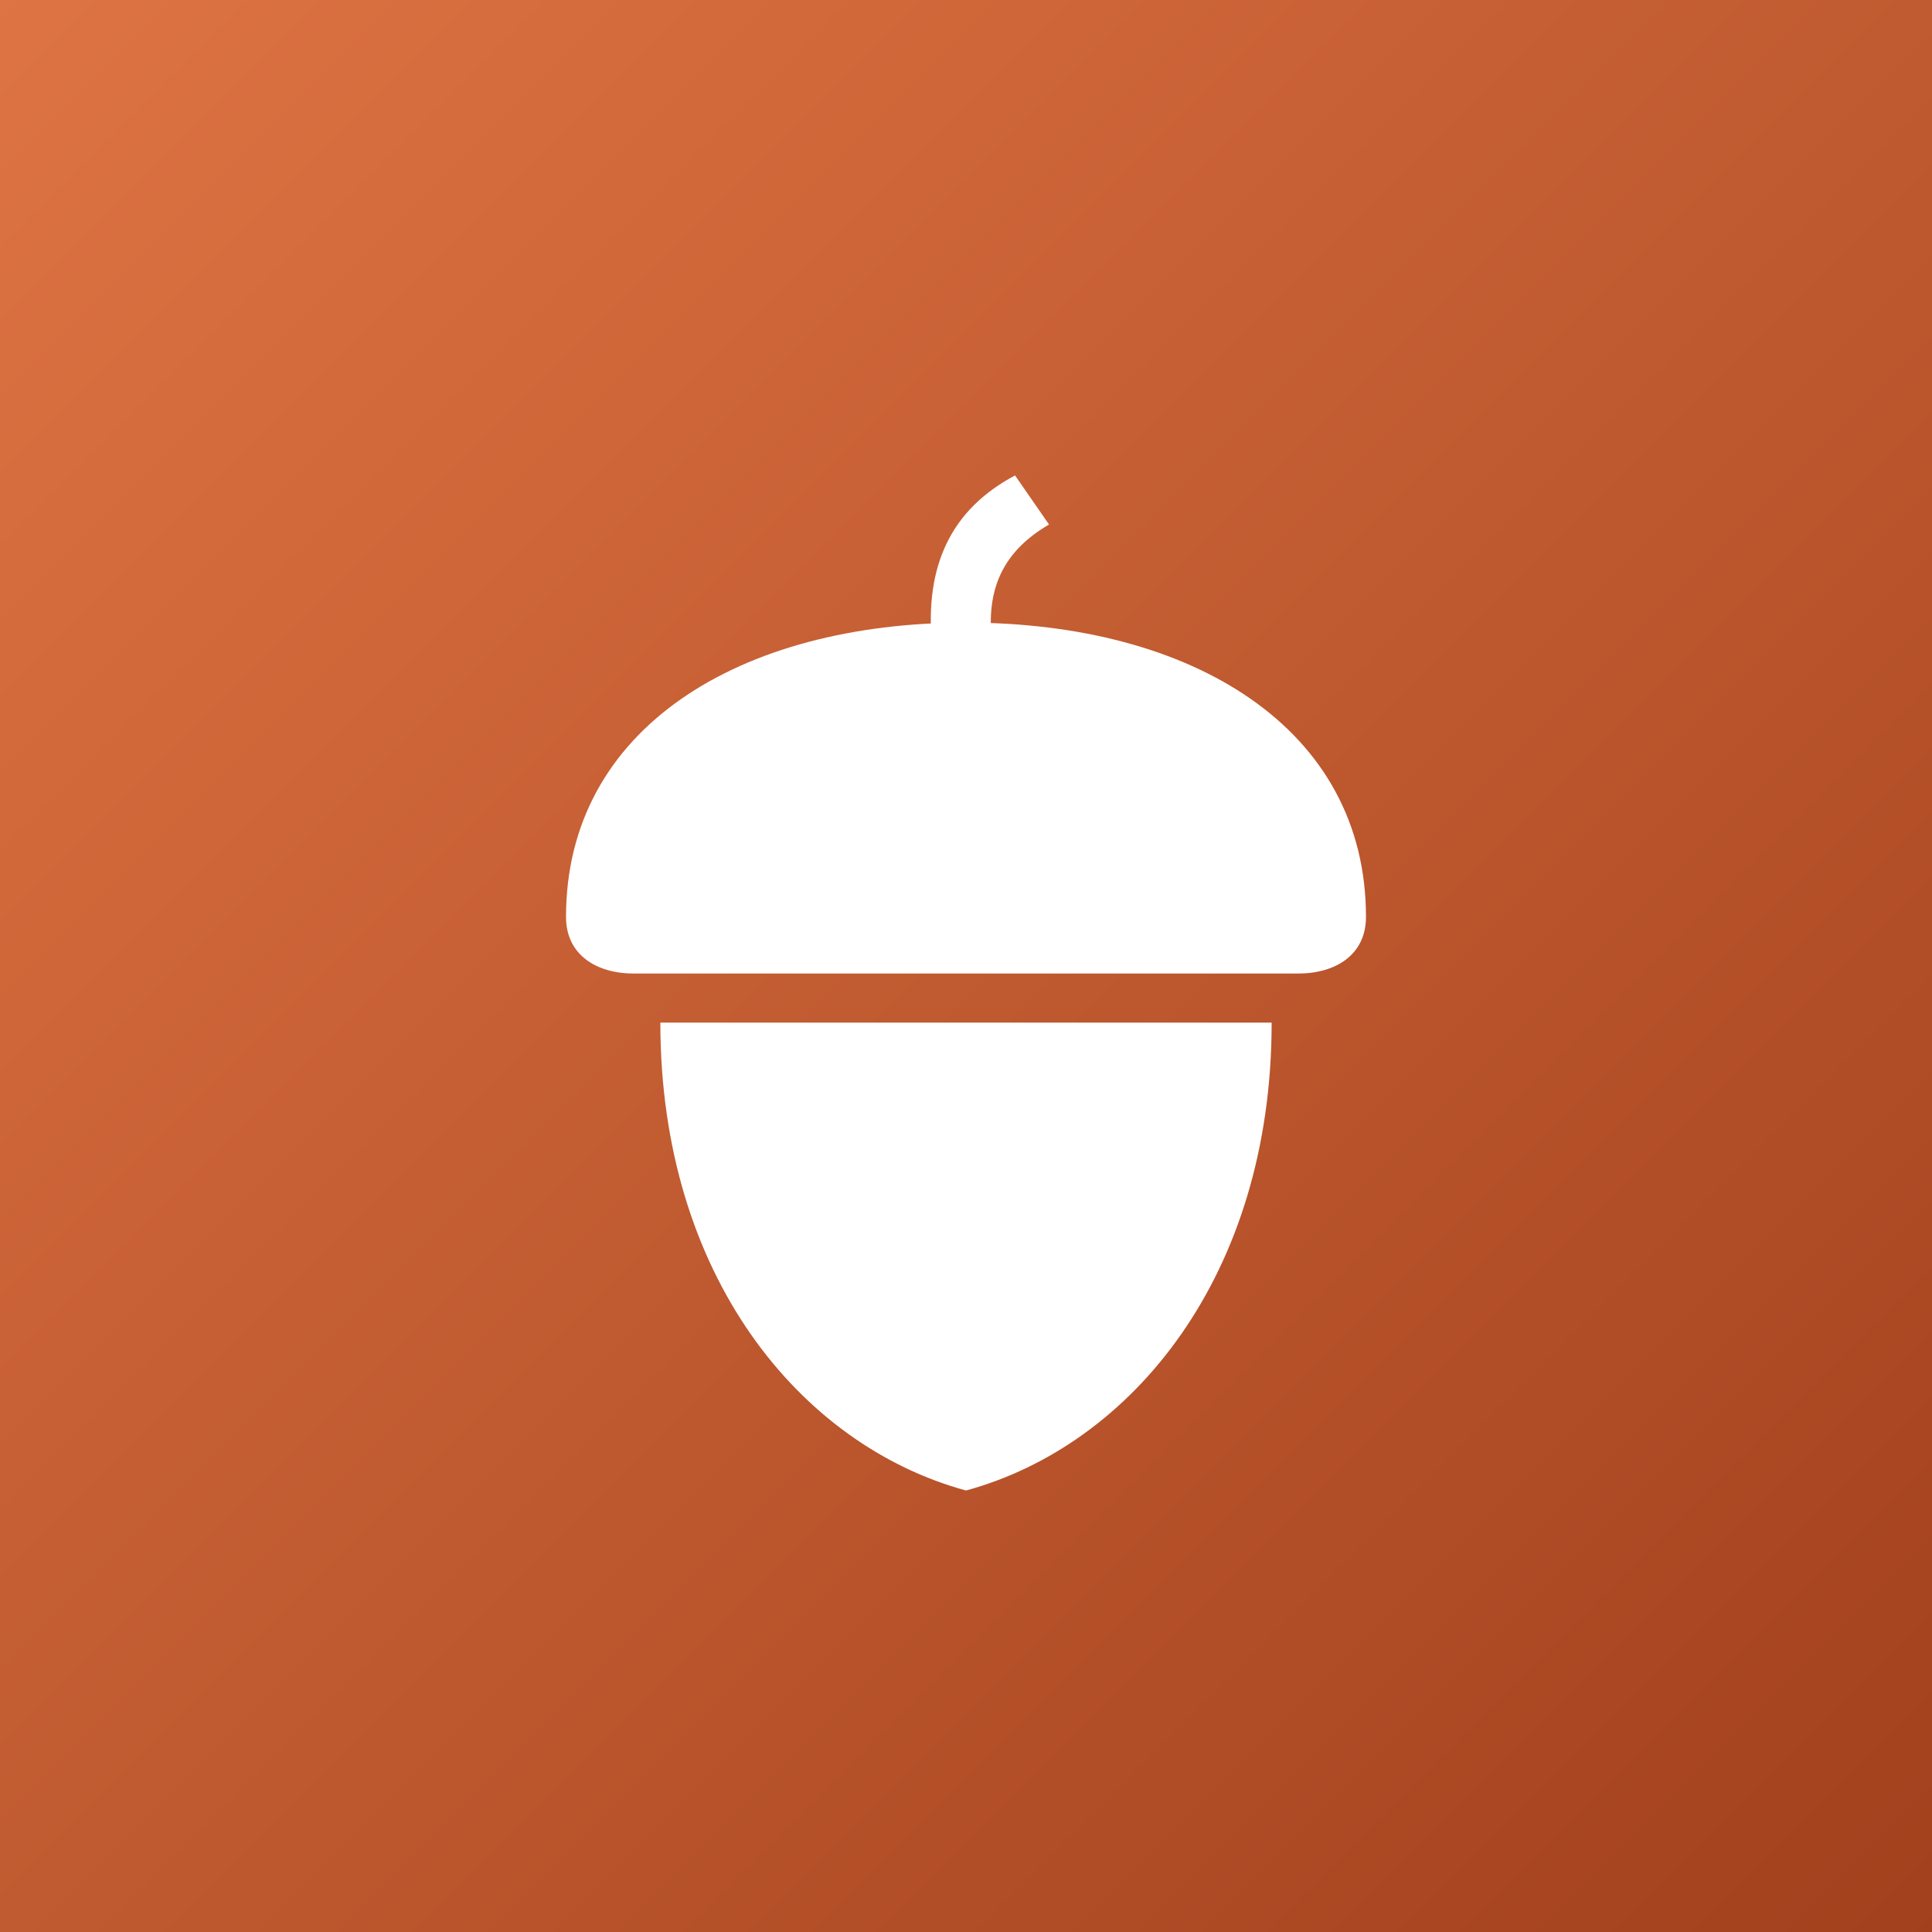
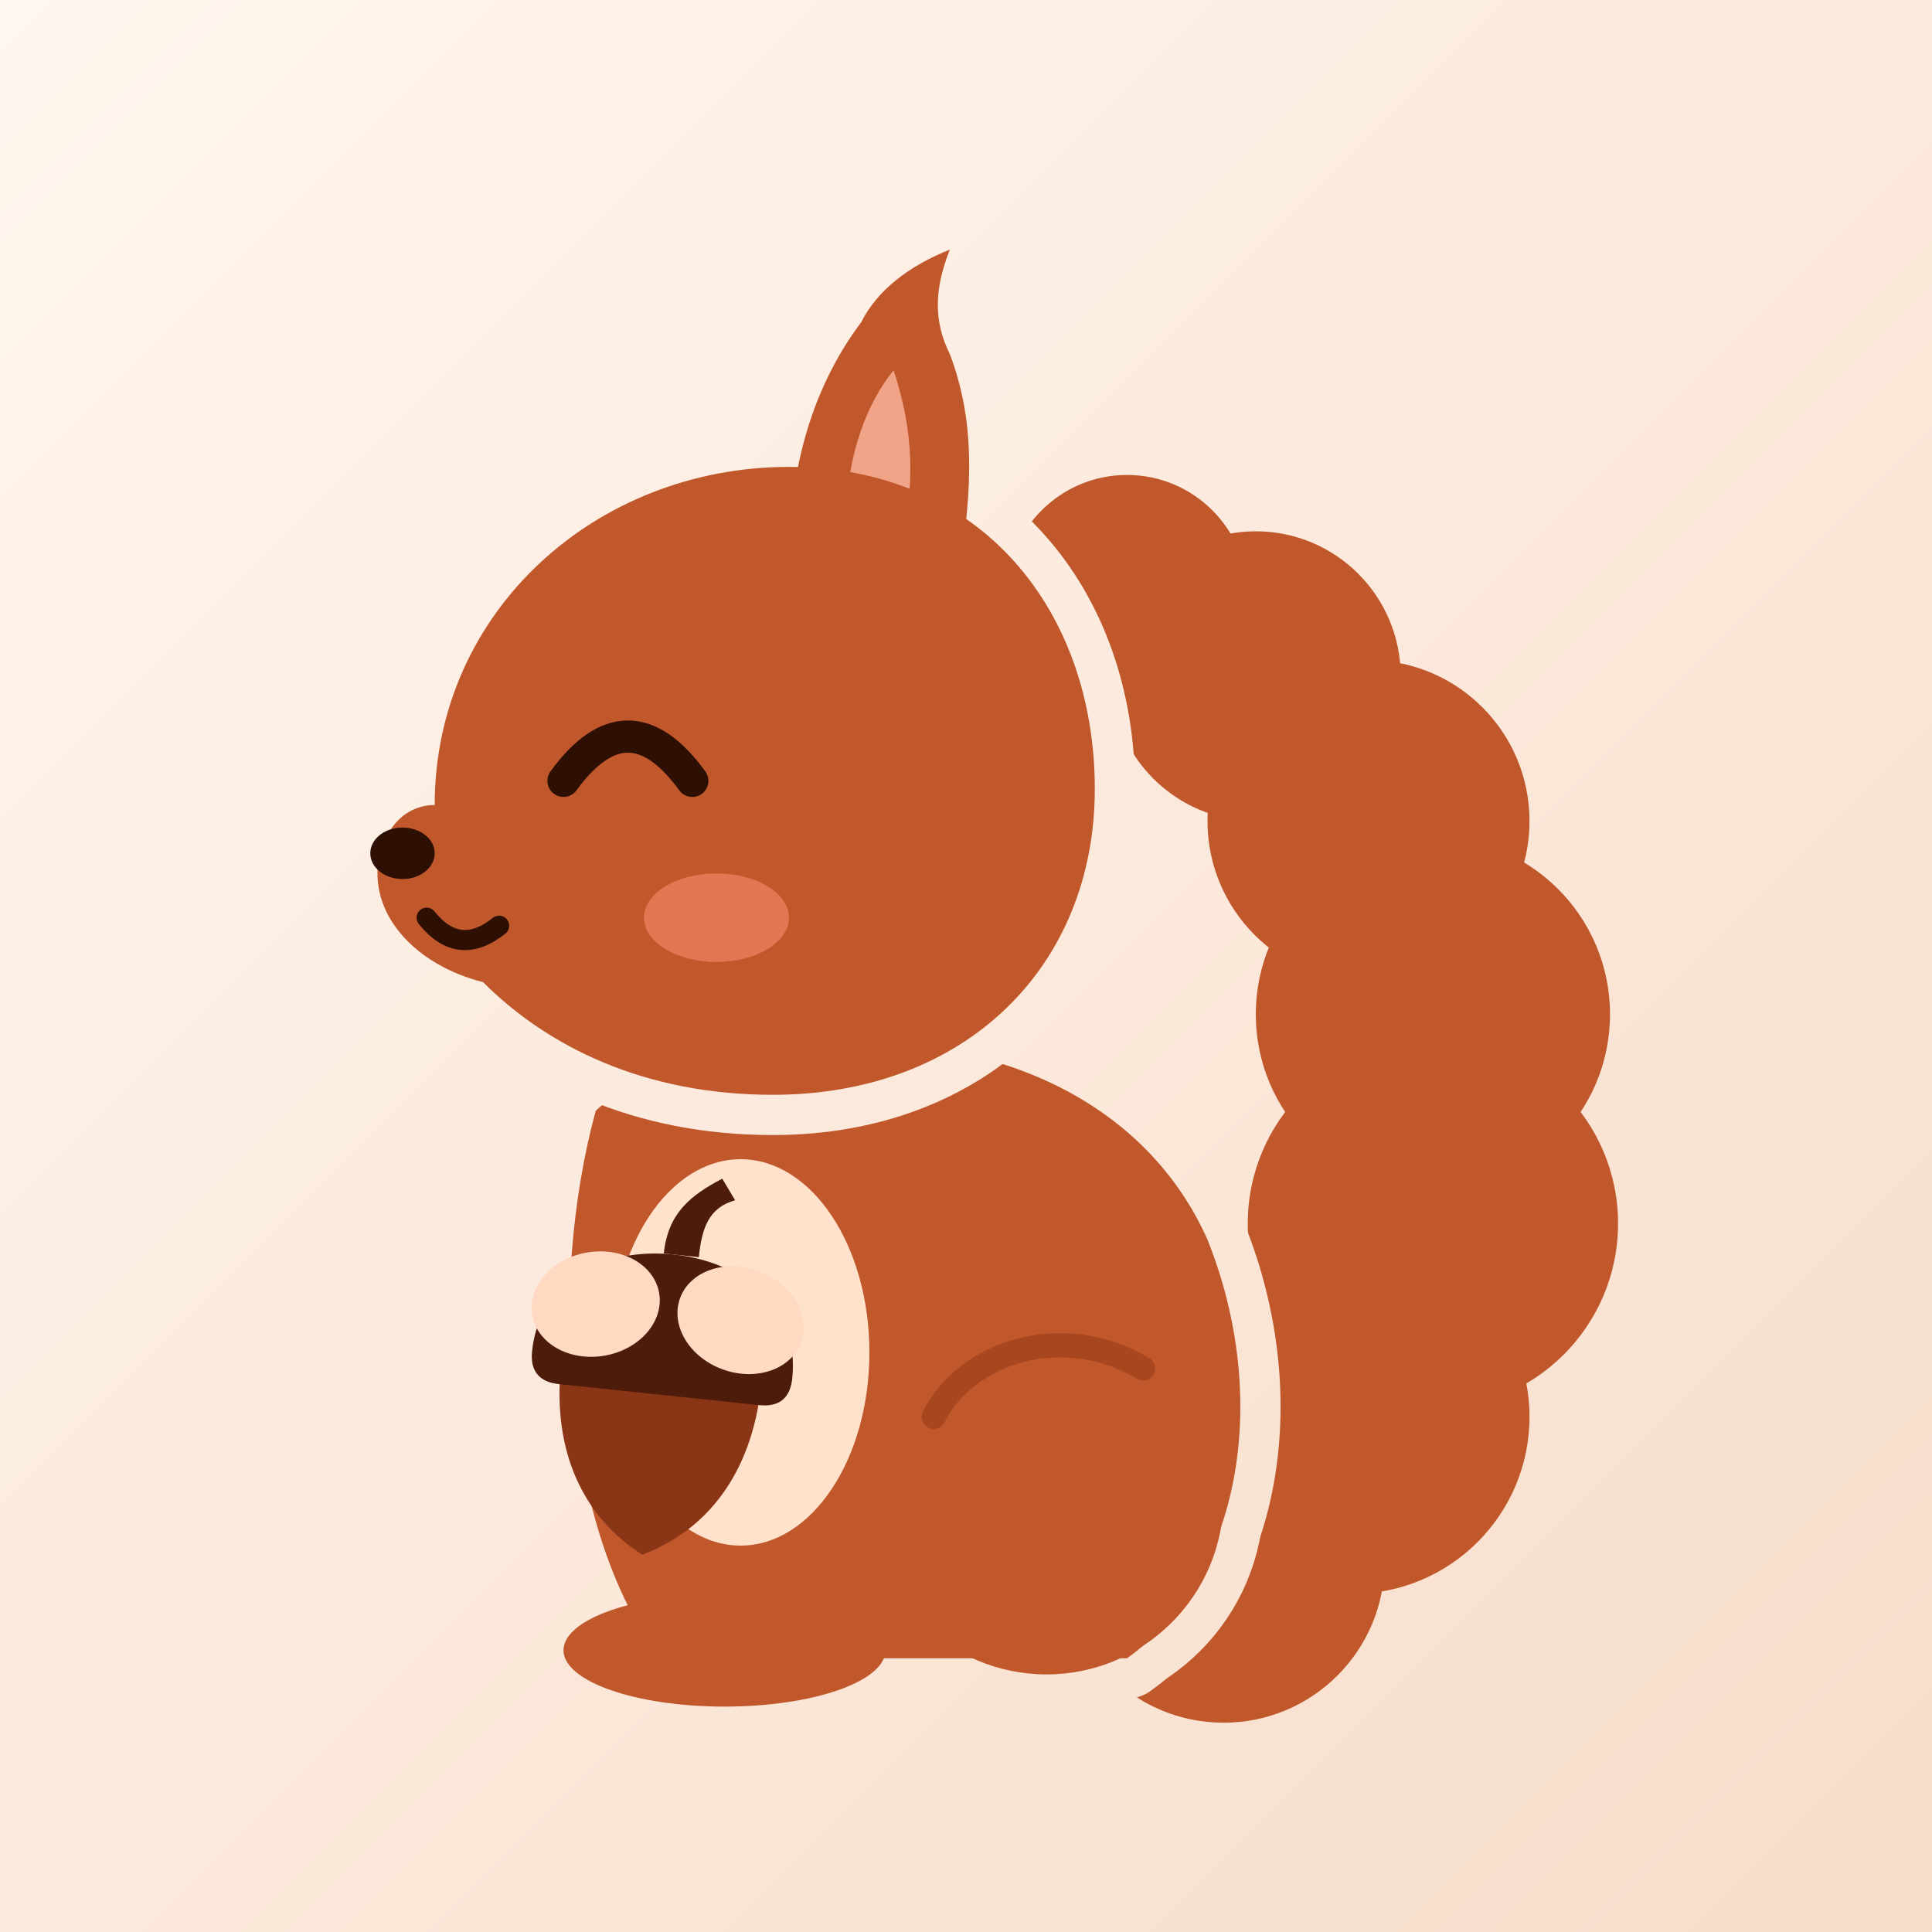
<svg xmlns="http://www.w3.org/2000/svg" viewBox="0 0 1024 1024">
-   <defs>
-     <linearGradient id="bg" x1="0" y1="0" x2="1" y2="1">
-       <stop offset="0" stop-color="#DE7443" />
-       <stop offset="1" stop-color="#A2401D" />
-     </linearGradient>
-   </defs>
-   <rect width="1024" height="1024" fill="url(#bg)" />
-   <g fill="#FFFFFF">
-     <path d="M494 342 C490 300 504 270 538 252 L556 278 C532 292 522 312 526 342 Z" />
-     <path d="M300 486 C300 386 392 330 512 330 C632 330 724 386 724 486 C724 506 708 516 688 516 L336 516 C316 516 300 506 300 486 Z" />
-     <path d="M350 542 L674 542 C674 676 600 766 512 790 C424 766 350 676 350 542 Z" />
+   <g transform="scale(4.266667)">
+     <defs>
+       <linearGradient id="bg" gradientUnits="userSpaceOnUse" x1="0" y1="0" x2="240" y2="240">
+         <stop offset="0" stop-color="#FFF7F0" />
+         <stop offset="1" stop-color="#F7DCC8" />
+       </linearGradient>
+     </defs>
+     <rect width="240" height="240" fill="url(#bg)" />
+     <path d="M 172 194 C 172 205.05 163.05 214 152 214 C 140.95 214 132 205.05 132 194 C 132 182.95 140.95 174 152 174 C 163.05 174 172 182.95 172 194 Z" fill="#C0582C" />
+     <path d="M 190 176 C 190 188.15 180.15 198 168 198 C 155.85 198 146 188.15 146 176 C 146 163.85 155.85 154 168 154 C 180.15 154 190 163.85 190 176 Z" fill="#C0582C" />
+     <path d="M 201 152 C 201 164.7 190.7 175 178 175 C 165.3 175 155 164.7 155 152 C 155 139.3 165.3 129 178 129 C 190.7 129 201 139.3 201 152 Z" fill="#C0582C" />
+     <path d="M 200 126 C 200 138.15 190.15 148 178 148 C 165.85 148 156 138.15 156 126 C 156 113.85 165.85 104 178 104 C 190.15 104 200 113.85 200 126 Z" fill="#C0582C" />
+     <path d="M 190 102 C 190 113.05 181.05 122 170 122 C 158.95 122 150 113.05 150 102 C 150 90.95 158.95 82 170 82 C 181.05 82 190 90.95 190 102 Z" fill="#C0582C" />
+     <path d="M 174 84 C 174 93.94 165.94 102 156 102 C 146.06 102 138 93.94 138 84 C 138 74.06 146.06 66 156 66 C 165.94 66 174 74.06 174 84 Z" fill="#C0582C" />
+     <path d="M 155 74 C 155 82.28 148.28 89 140 89 C 131.72 89 125 82.28 125 74 C 125 65.72 131.72 59 140 59 C 148.28 59 155 65.72 155 74 Z" fill="#C0582C" />
+     <g fill="url(#bg)" stroke="url(#bg)" stroke-width="10" stroke-linejoin="round">
+       <path d="M 74 138 C 68 160 70 190 82 206 L 140 206 C 154 196 158 174 150 154 C 142 136 122 128 102 130 C 88 131 78 134 74 138 Z" />
+       <path d="M 152 186 C 152 198.15 142.15 208 130 208 C 117.85 208 108 198.15 108 186 C 108 173.85 117.85 164 130 164 C 142.15 164 152 173.85 152 186 Z" />
+       <path d="M 110 205 C 110 208.87 101.05 212 90 212 C 78.95 212 70 208.87 70 205 C 70 201.13 78.95 198 90 198 C 101.05 198 110 201.13 110 205 Z" />
+     </g>
+     <path d="M 74 138 C 68 160 70 190 82 206 L 140 206 C 154 196 158 174 150 154 C 142 136 122 128 102 130 C 88 131 78 134 74 138 Z" fill="#C0582C" />
+     <path d="M 152 186 C 152 198.15 142.15 208 130 208 C 117.85 208 108 198.15 108 186 C 108 173.85 117.85 164 130 164 C 142.15 164 152 173.85 152 186 Z" fill="#C0582C" />
+     <path d="M 110 205 C 110 208.87 101.05 212 90 212 C 78.95 212 70 208.87 70 205 C 70 201.13 78.95 198 90 198 C 101.05 198 110 201.13 110 205 Z" fill="#C0582C" />
+     <path d="M 108 168 C 108 181.26 100.84 192 92 192 C 83.16 192 76 181.26 76 168 C 76 154.74 83.16 144 92 144 C 100.84 144 108 154.74 108 168 Z" fill="#FFE2CC" />
+     <path d="M 116 176 C 120 168 132 164 142 170" fill="none" stroke="#A8461F" stroke-width="3" stroke-linecap="round" />
+     <g fill="url(#bg)" stroke="url(#bg)" stroke-width="10" stroke-linejoin="round">
+       <path d="M 54 100 C 54 76 74 58 98 58 C 122 58 136 76 136 98 C 136 120 120 136 96 136 C 80 136 68 130 60 122 C 52 120 46 114 47 107 C 48 102 51 100 54 100 Z" />
+       <path d="M 98 70 C 98 58 101 48 107 40 C 109 36 113 33 118 31 C 116 36 116 40 118 44 C 121 52 121 60 119 72 Z" />
+     </g>
+     <path d="M 98 70 C 98 58 101 48 107 40 C 109 36 113 33 118 31 C 116 36 116 40 118 44 C 121 52 121 60 119 72 Z" fill="#C0582C" />
+     <path d="M 105 66 C 105 58 107 51 111 46 C 113 52 114 59 112 67 Z" fill="#F2A488" />
+     <path d="M 54 100 C 54 76 74 58 98 58 C 122 58 136 76 136 98 C 136 120 120 136 96 136 C 80 136 68 130 60 122 C 52 120 46 114 47 107 C 48 102 51 100 54 100 Z" fill="#C0582C" />
+     <path d="M 70 97 Q 78 86 86 97" fill="none" stroke="#2E0F04" stroke-width="4" stroke-linecap="round" />
+     <path d="M 53 114 Q 57 119 62 115" fill="none" stroke="#2E0F04" stroke-width="2.5" stroke-linecap="round" />
+     <path d="M 98 114 C 98 117.04 93.97 119.5 89 119.5 C 84.03 119.5 80 117.04 80 114 C 80 110.96 84.03 108.5 89 108.5 C 93.97 108.5 98 110.96 98 114 Z" fill="#FF8E73" opacity="0.55" />
+     <path d="M 54 106 C 54 107.77 52.21 109.2 50 109.2 C 47.79 109.2 46 107.77 46 106 C 46 104.23 47.79 102.8 50 102.8 C 52.21 102.8 54 104.23 54 106 Z" fill="#2E0F04" />
+     <path d="M 69.7 169.45 L 94.56 172.06 C 93.39 183.25 87.63 190.19 79.78 193.13 C 72.71 188.62 68.52 180.64 69.7 169.45 Z" fill="#8A3515" />
+     <path d="M 66.1 167.82 C 67.01 159.11 75 154.92 83.7 155.84 C 92.4 156.75 99.34 162.51 98.42 171.21 C 98.16 173.7 96.79 174.81 94.3 174.55 L 69.44 171.94 C 66.95 171.68 65.84 170.3 66.1 167.82 Z" fill="#4E1C0A" />
+     <path d="M 82.46 155.71 C 82.98 150.74 85.73 148.51 89.72 146.42 L 91.32 149.1 C 88.08 150.02 87.2 152.44 86.81 156.17 Z" fill="#4E1C0A" />
+     <path d="M 81.88 160.61 C 82.5 164.15 79.48 167.63 75.13 168.4 C 70.78 169.17 66.74 166.92 66.12 163.39 C 65.5 159.85 68.52 156.37 72.87 155.6 C 77.22 154.83 81.26 157.08 81.88 160.61 Z" fill="#FFD9C2" />
+     <path d="M 99.52 166.74 C 98.29 170.11 93.93 171.62 89.78 170.11 C 85.62 168.6 83.25 164.64 84.48 161.26 C 85.71 157.89 90.07 156.38 94.22 157.89 C 98.38 159.4 100.75 163.36 99.52 166.74 Z" fill="#FFD9C2" />
  </g>
</svg>
